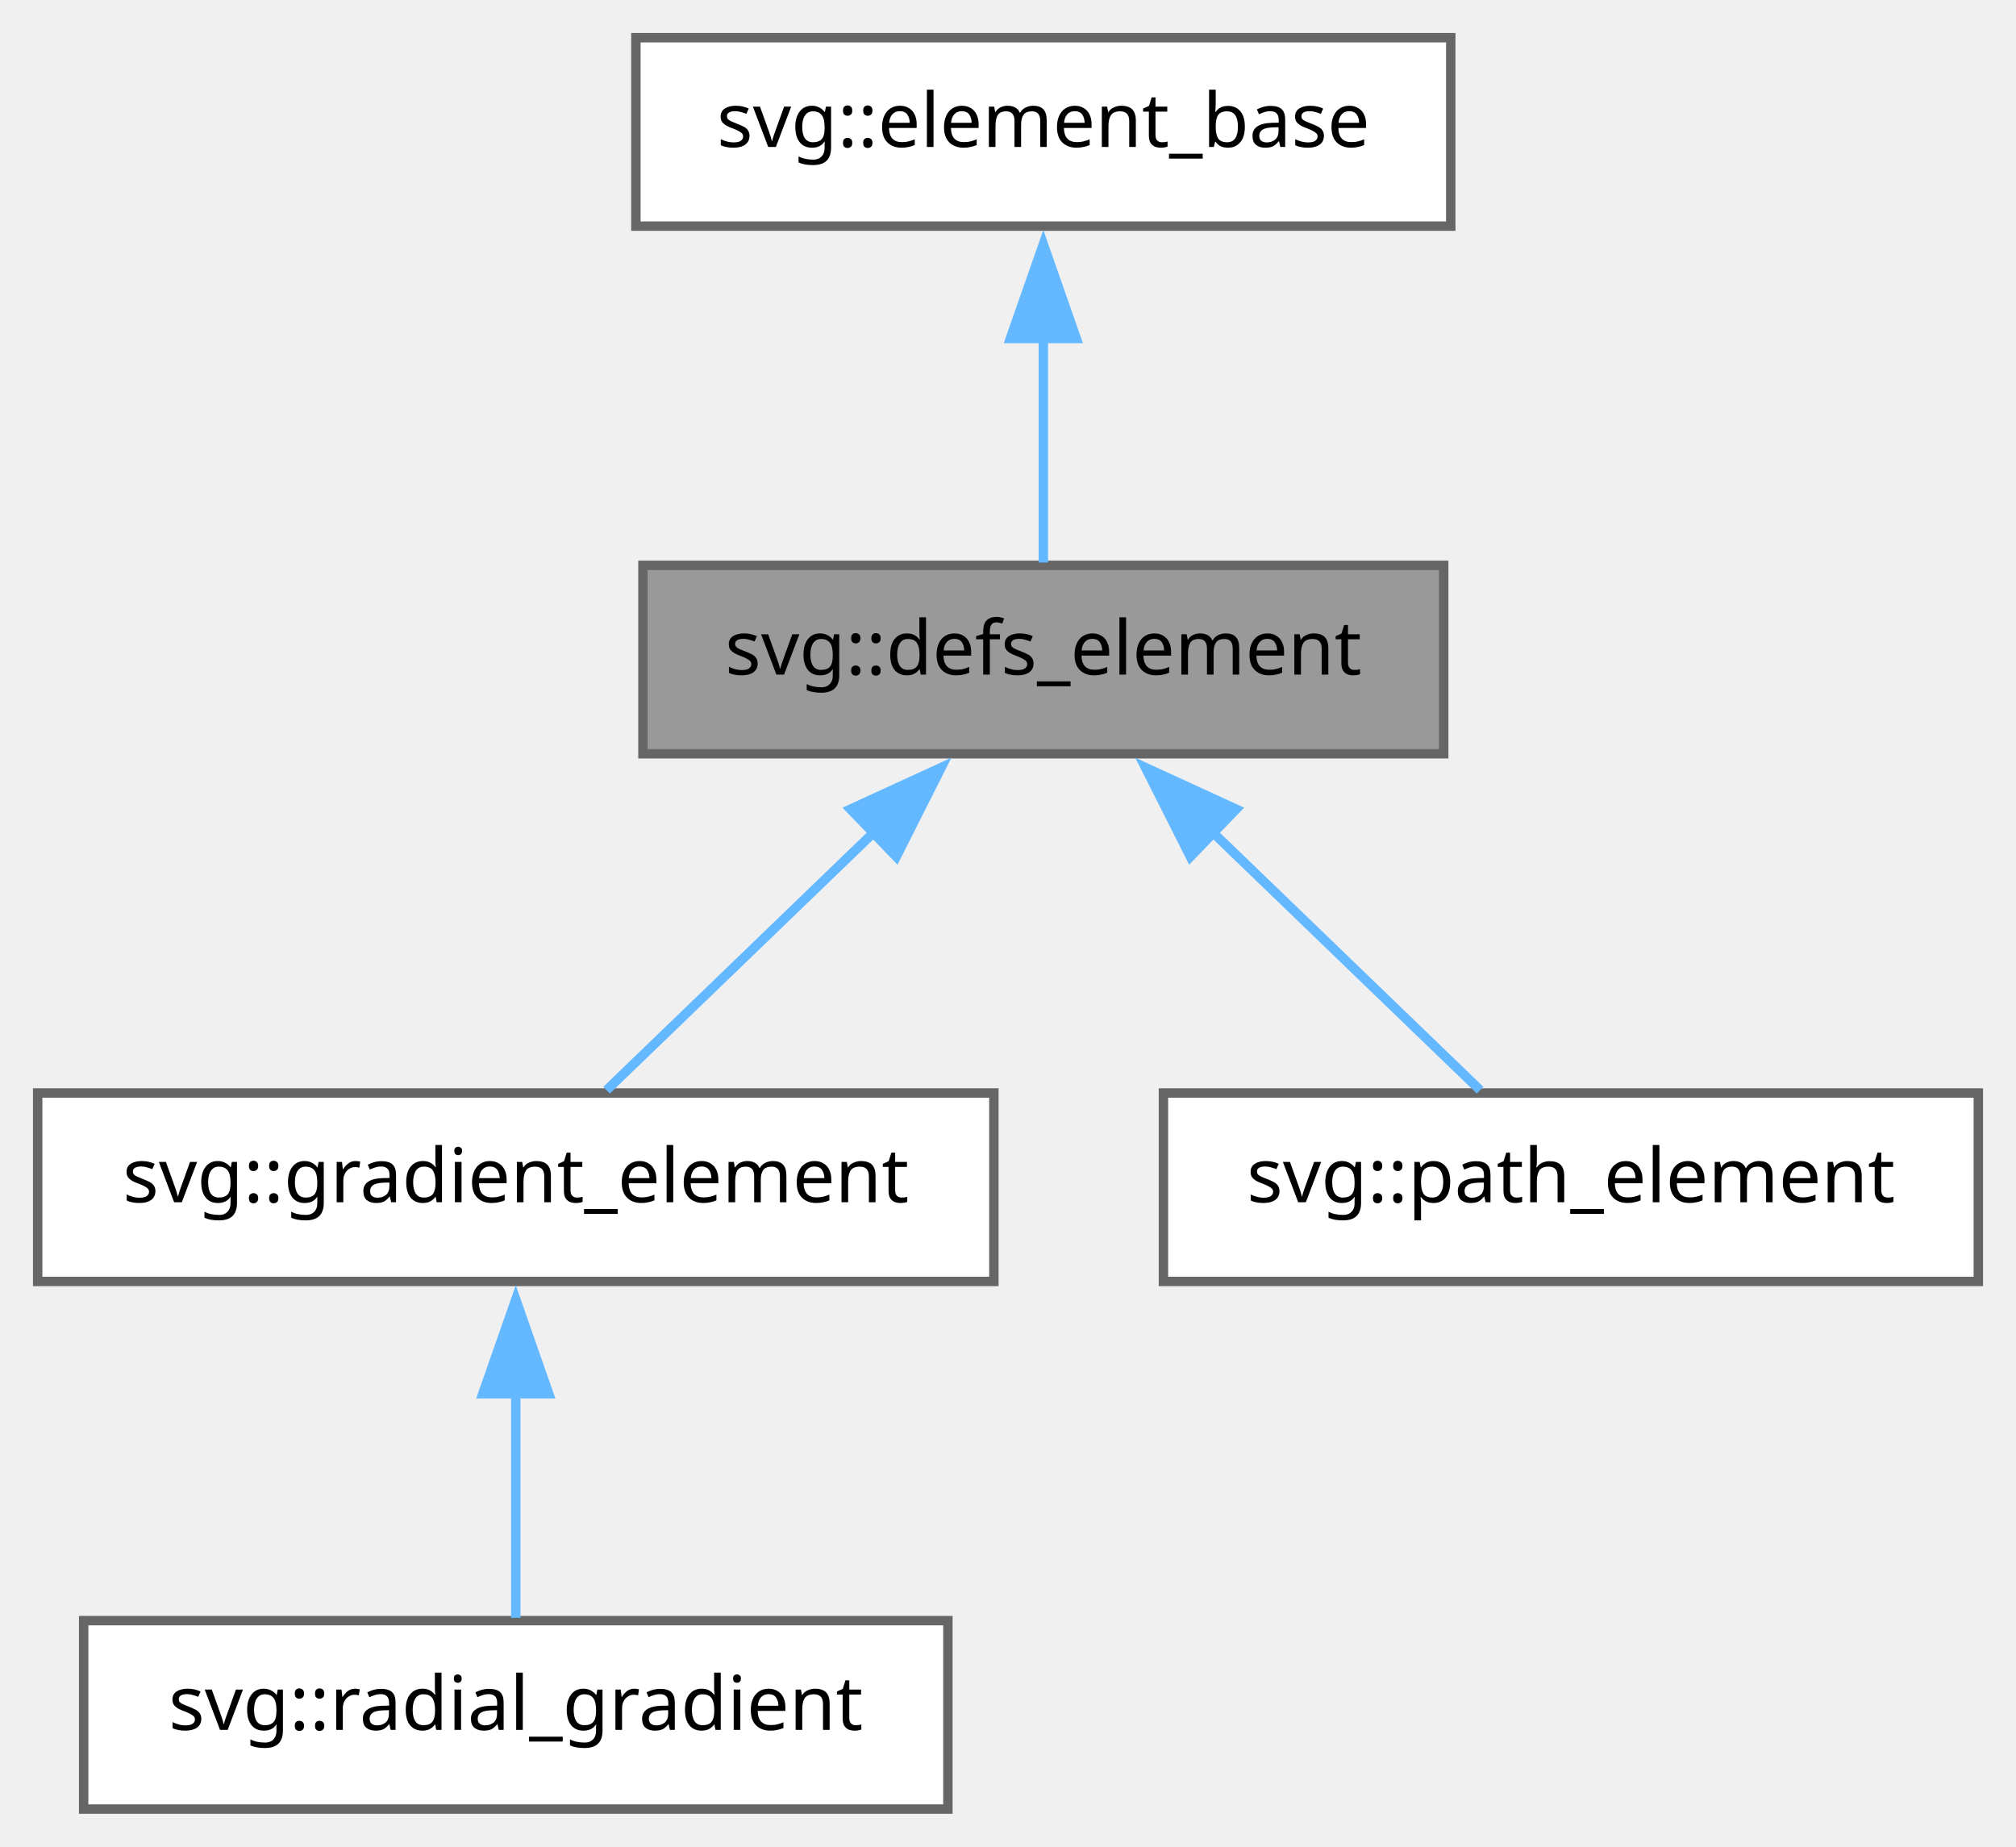
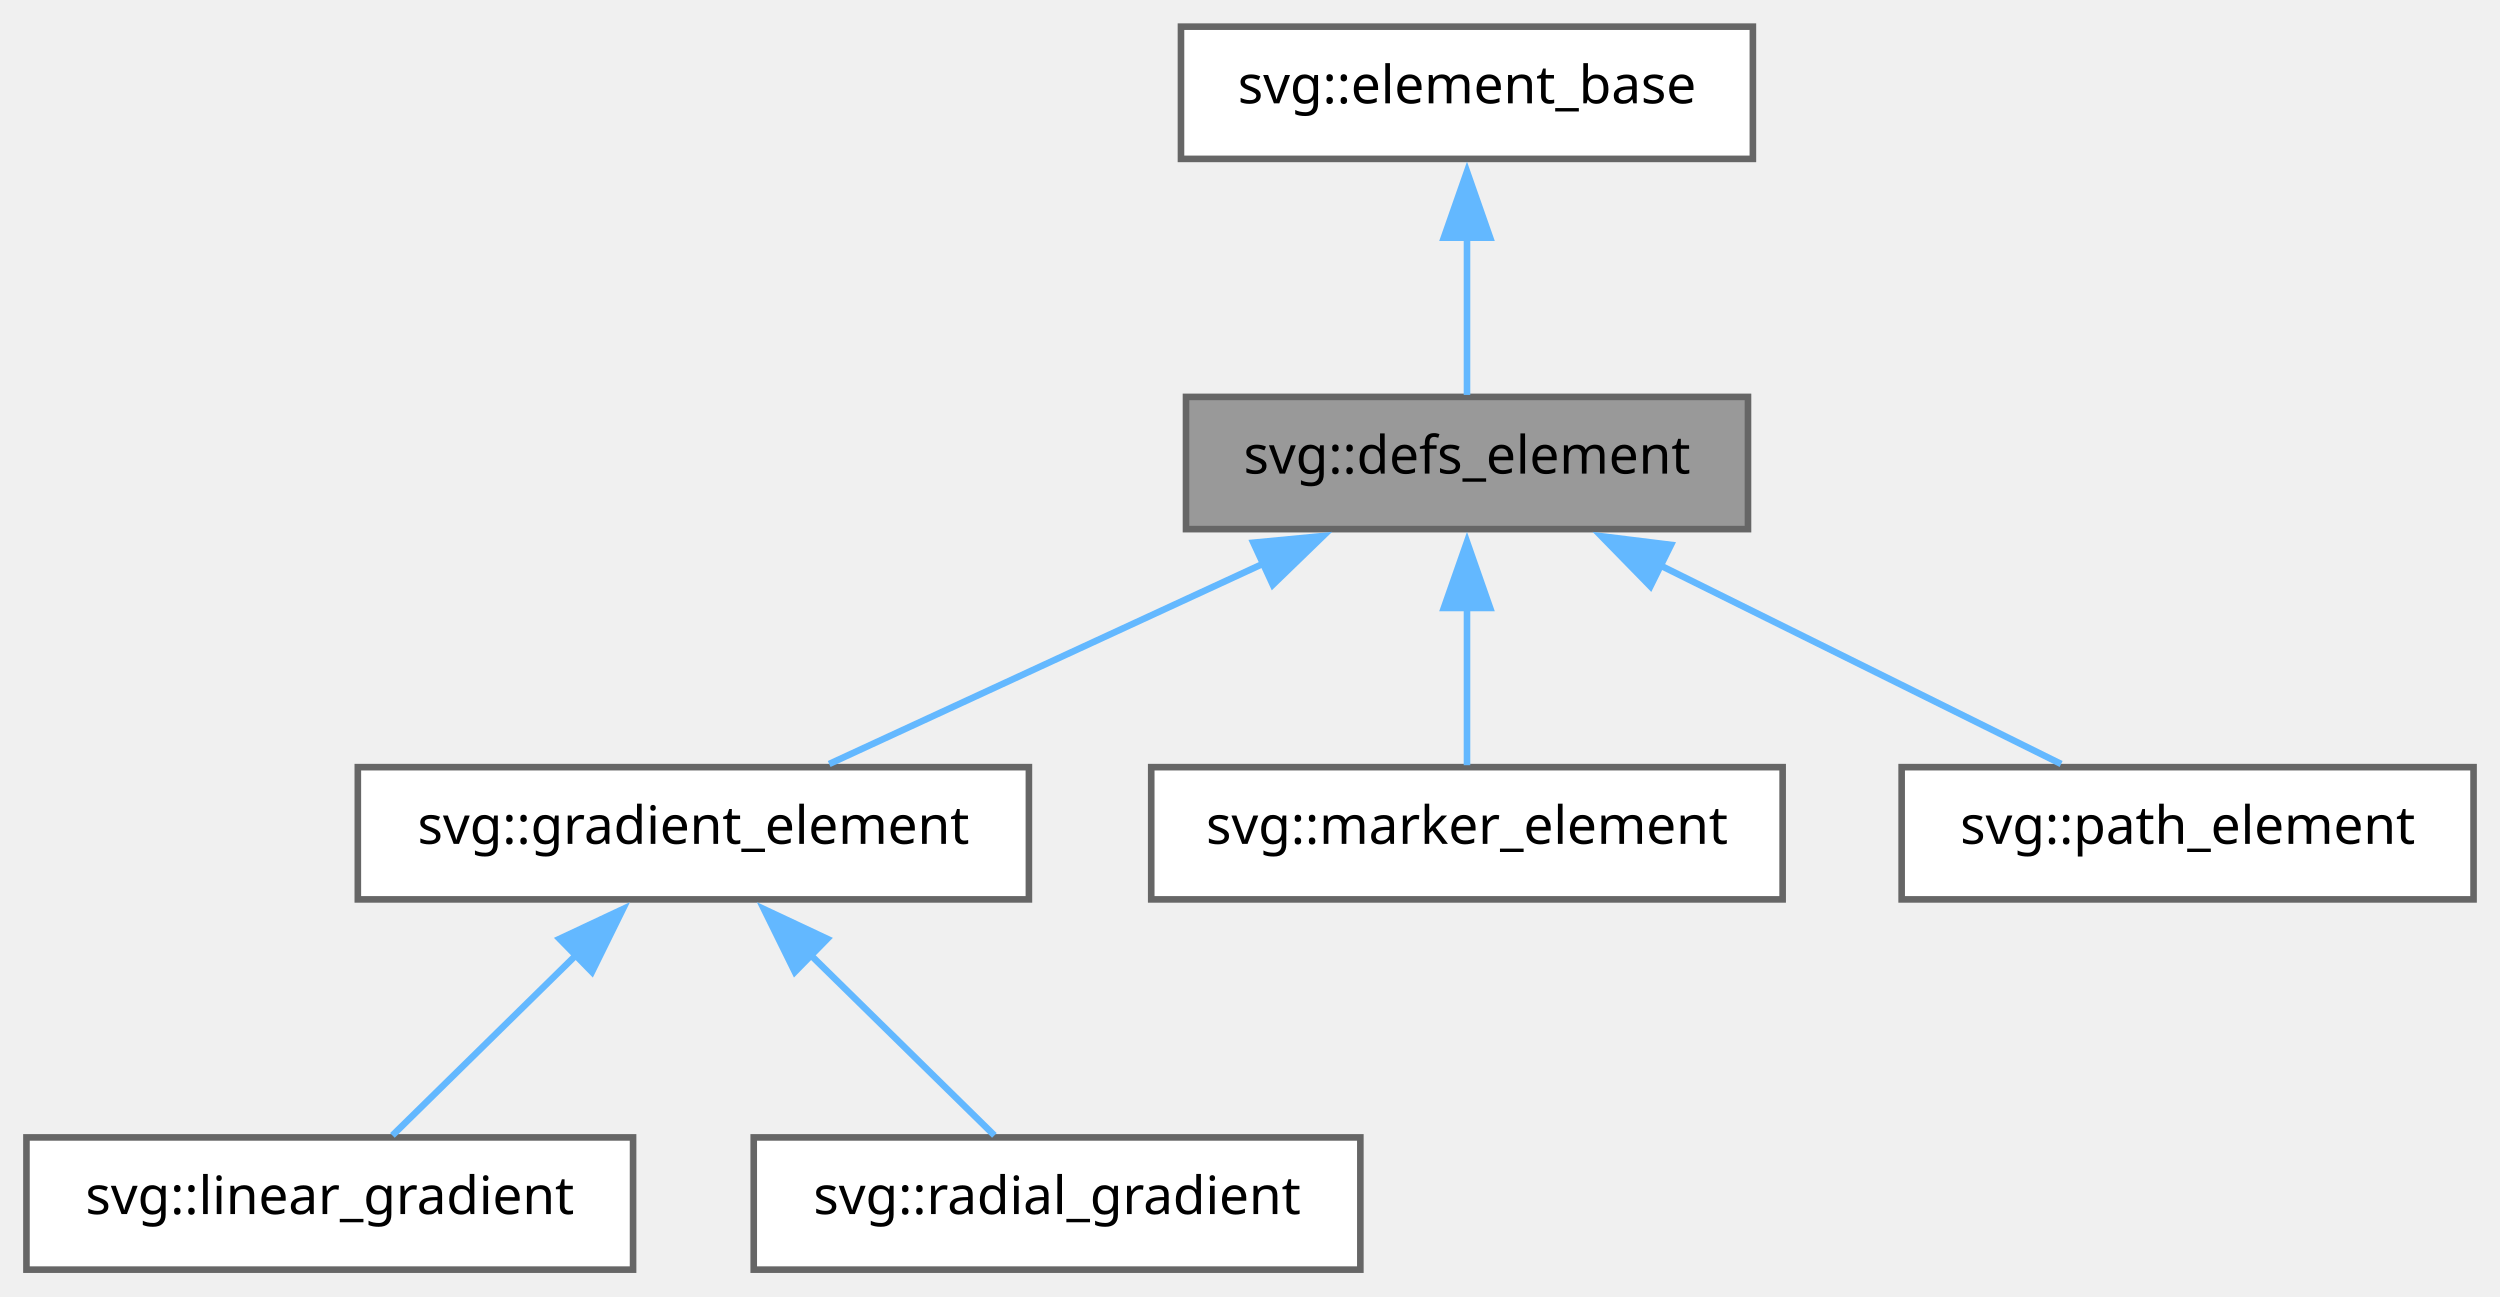
- <svg xmlns="http://www.w3.org/2000/svg" xmlns:xlink="http://www.w3.org/1999/xlink" width="214pt" height="196pt" viewBox="0.00 0.00 214.00 196.00">
+ <svg xmlns="http://www.w3.org/2000/svg" xmlns:xlink="http://www.w3.org/1999/xlink" width="378pt" height="196pt" viewBox="0.00 0.00 378.12 196.00">
  <g id="graph0" class="graph" transform="scale(1 1) rotate(0) translate(4 192)">
    <g id="Node000001" class="node">
      <g id="a_Node000001">
        <a xlink:title=" ">
-           <polygon fill="#999999" stroke="#666666" points="149.25,-132 64.25,-132 64.25,-112 149.25,-112 149.25,-132" />
-           <text text-anchor="middle" x="106.75" y="-120.4" font-family="SourceSans" font-size="8.00">svg::defs_element</text>
+           <polygon fill="#999999" stroke="#666666" points="260.38,-132 175.38,-132 175.38,-112 260.38,-112 260.38,-132" />
+           <text text-anchor="middle" x="217.88" y="-120.4" font-family="SourceSans" font-size="8.00">svg::defs_element</text>
        </a>
      </g>
    </g>
    <g id="Node000003" class="node">
      <g id="a_Node000003">
        <a xlink:href="group__elements.html#structsvg_1_1gradient__element" target="_top" xlink:title=" ">
-           <polygon fill="white" stroke="#666666" points="101.5,-76 0,-76 0,-56 101.5,-56 101.5,-76" />
-           <text text-anchor="middle" x="50.75" y="-64.4" font-family="SourceSans" font-size="8.00">svg::gradient_element</text>
+           <polygon fill="white" stroke="#666666" points="151.62,-76 50.12,-76 50.12,-56 151.62,-56 151.62,-76" />
+           <text text-anchor="middle" x="100.88" y="-64.4" font-family="SourceSans" font-size="8.00">svg::gradient_element</text>
        </a>
      </g>
    </g>
    <g id="edge2_Node000001_Node000003" class="edge">
      <g id="a_edge2_Node000001_Node000003">
        <a xlink:title=" ">
-           <path fill="none" stroke="#63b8ff" d="M88.96,-103.85C79.5,-94.72 68.23,-83.86 60.39,-76.3" />
-           <polygon fill="#63b8ff" stroke="#63b8ff" points="86.28,-106.12 95.91,-110.54 91.14,-101.08 86.28,-106.12" />
+           <path fill="none" stroke="#63b8ff" d="M187.28,-106.88C166.52,-97.3 139.64,-84.89 121.41,-76.48" />
+           <polygon fill="#63b8ff" stroke="#63b8ff" points="185.57,-109.95 196.12,-110.96 188.51,-103.59 185.57,-109.95" />
        </a>
      </g>
    </g>
-     <g id="Node000005" class="node">
-       <g id="a_Node000005">
-         <a xlink:href="group__elements.html#structsvg_1_1path__element" target="_top" xlink:title=" ">
-           <polygon fill="white" stroke="#666666" points="206,-76 119.5,-76 119.5,-56 206,-56 206,-76" />
-           <text text-anchor="middle" x="162.75" y="-64.4" font-family="SourceSans" font-size="8.00">svg::path_element</text>
+     <g id="Node000006" class="node">
+       <g id="a_Node000006">
+         <a xlink:href="group__elements.html#structsvg_1_1marker__element" target="_top" xlink:title=" ">
+           <polygon fill="white" stroke="#666666" points="265.62,-76 170.12,-76 170.12,-56 265.62,-56 265.62,-76" />
+           <text text-anchor="middle" x="217.88" y="-64.4" font-family="SourceSans" font-size="8.00">svg::marker_element</text>
        </a>
      </g>
    </g>
-     <g id="edge4_Node000001_Node000005" class="edge">
-       <g id="a_edge4_Node000001_Node000005">
+     <g id="edge5_Node000001_Node000006" class="edge">
+       <g id="a_edge5_Node000001_Node000006">
        <a xlink:title=" ">
-           <path fill="none" stroke="#63b8ff" d="M124.54,-103.85C134,-94.72 145.27,-83.86 153.11,-76.3" />
-           <polygon fill="#63b8ff" stroke="#63b8ff" points="122.36,-101.08 117.59,-110.54 127.22,-106.12 122.36,-101.08" />
+           <path fill="none" stroke="#63b8ff" d="M217.88,-100.13C217.88,-91.9 217.88,-82.85 217.88,-76.3" />
+           <polygon fill="#63b8ff" stroke="#63b8ff" points="214.38,-100.08 217.88,-110.08 221.38,-100.08 214.38,-100.08" />
+         </a>
+       </g>
+     </g>
+     <g id="Node000007" class="node">
+       <g id="a_Node000007">
+         <a xlink:href="group__elements.html#structsvg_1_1path__element" target="_top" xlink:title=" ">
+           <polygon fill="white" stroke="#666666" points="370.12,-76 283.62,-76 283.62,-56 370.12,-56 370.12,-76" />
+           <text text-anchor="middle" x="326.88" y="-64.4" font-family="SourceSans" font-size="8.00">svg::path_element</text>
+         </a>
+       </g>
+     </g>
+     <g id="edge6_Node000001_Node000007" class="edge">
+       <g id="a_edge6_Node000001_Node000007">
+         <a xlink:title=" ">
+           <path fill="none" stroke="#63b8ff" d="M246.92,-106.61C266.18,-97.07 290.92,-84.81 307.74,-76.48" />
+           <polygon fill="#63b8ff" stroke="#63b8ff" points="245.62,-103.35 238.22,-110.92 248.73,-109.62 245.62,-103.35" />
        </a>
      </g>
    </g>
    <g id="Node000002" class="node">
      <g id="a_Node000002">
        <a xlink:href="group__elements.html#structsvg_1_1element__base" target="_top" xlink:title="Abstract base class for all SVG Elements.">
-           <polygon fill="white" stroke="#666666" points="150,-188 63.5,-188 63.5,-168 150,-168 150,-188" />
-           <text text-anchor="middle" x="106.75" y="-176.4" font-family="SourceSans" font-size="8.00">svg::element_base</text>
+           <polygon fill="white" stroke="#666666" points="261.12,-188 174.62,-188 174.62,-168 261.12,-168 261.12,-188" />
+           <text text-anchor="middle" x="217.88" y="-176.4" font-family="SourceSans" font-size="8.00">svg::element_base</text>
        </a>
      </g>
    </g>
    <g id="edge1_Node000001_Node000002" class="edge">
      <g id="a_edge1_Node000001_Node000002">
        <a xlink:title=" ">
-           <path fill="none" stroke="#63b8ff" d="M106.75,-156.13C106.75,-147.9 106.75,-138.85 106.75,-132.3" />
-           <polygon fill="#63b8ff" stroke="#63b8ff" points="103.25,-156.08 106.75,-166.08 110.25,-156.08 103.25,-156.08" />
+           <path fill="none" stroke="#63b8ff" d="M217.88,-156.13C217.88,-147.9 217.88,-138.85 217.88,-132.3" />
+           <polygon fill="#63b8ff" stroke="#63b8ff" points="214.38,-156.08 217.88,-166.08 221.38,-156.08 214.38,-156.08" />
        </a>
      </g>
    </g>
    <g id="Node000004" class="node">
      <g id="a_Node000004">
-         <a xlink:href="group__elements.html#structsvg_1_1radial__gradient" target="_top" xlink:title="Circular gradients https://developer.mozilla.org/en-US/docs/Web/SVG/Element/radialGradient.">
-           <polygon fill="white" stroke="#666666" points="96.62,-20 4.88,-20 4.88,0 96.62,0 96.62,-20" />
-           <text text-anchor="middle" x="50.75" y="-8.4" font-family="SourceSans" font-size="8.00">svg::radial_gradient</text>
+         <a xlink:href="group__elements.html#structsvg_1_1linear__gradient" target="_top" xlink:title="Linear gradients https://developer.mozilla.org/en-US/docs/Web/SVG/Element/linearGradient.">
+           <polygon fill="white" stroke="#666666" points="91.75,-20 0,-20 0,0 91.75,0 91.75,-20" />
+           <text text-anchor="middle" x="45.88" y="-8.4" font-family="SourceSans" font-size="8.00">svg::linear_gradient</text>
        </a>
      </g>
    </g>
    <g id="edge3_Node000003_Node000004" class="edge">
      <g id="a_edge3_Node000003_Node000004">
        <a xlink:title=" ">
-           <path fill="none" stroke="#63b8ff" d="M50.75,-44.13C50.75,-35.9 50.75,-26.85 50.75,-20.3" />
-           <polygon fill="#63b8ff" stroke="#63b8ff" points="47.25,-44.08 50.75,-54.08 54.25,-44.08 47.25,-44.08" />
+           <path fill="none" stroke="#63b8ff" d="M83.12,-47.57C73.88,-38.5 62.96,-27.78 55.35,-20.3" />
+           <polygon fill="#63b8ff" stroke="#63b8ff" points="80.63,-50.03 90.21,-54.53 85.53,-45.03 80.63,-50.03" />
+         </a>
+       </g>
+     </g>
+     <g id="Node000005" class="node">
+       <g id="a_Node000005">
+         <a xlink:href="group__elements.html#structsvg_1_1radial__gradient" target="_top" xlink:title="Circular gradients https://developer.mozilla.org/en-US/docs/Web/SVG/Element/radialGradient.">
+           <polygon fill="white" stroke="#666666" points="201.75,-20 110,-20 110,0 201.75,0 201.75,-20" />
+           <text text-anchor="middle" x="155.88" y="-8.4" font-family="SourceSans" font-size="8.00">svg::radial_gradient</text>
+         </a>
+       </g>
+     </g>
+     <g id="edge4_Node000003_Node000005" class="edge">
+       <g id="a_edge4_Node000003_Node000005">
+         <a xlink:title=" ">
+           <path fill="none" stroke="#63b8ff" d="M118.63,-47.57C127.87,-38.5 138.79,-27.78 146.4,-20.3" />
+           <polygon fill="#63b8ff" stroke="#63b8ff" points="116.22,-45.03 111.54,-54.53 121.12,-50.03 116.22,-45.03" />
        </a>
      </g>
    </g>
  </g>
</svg>
